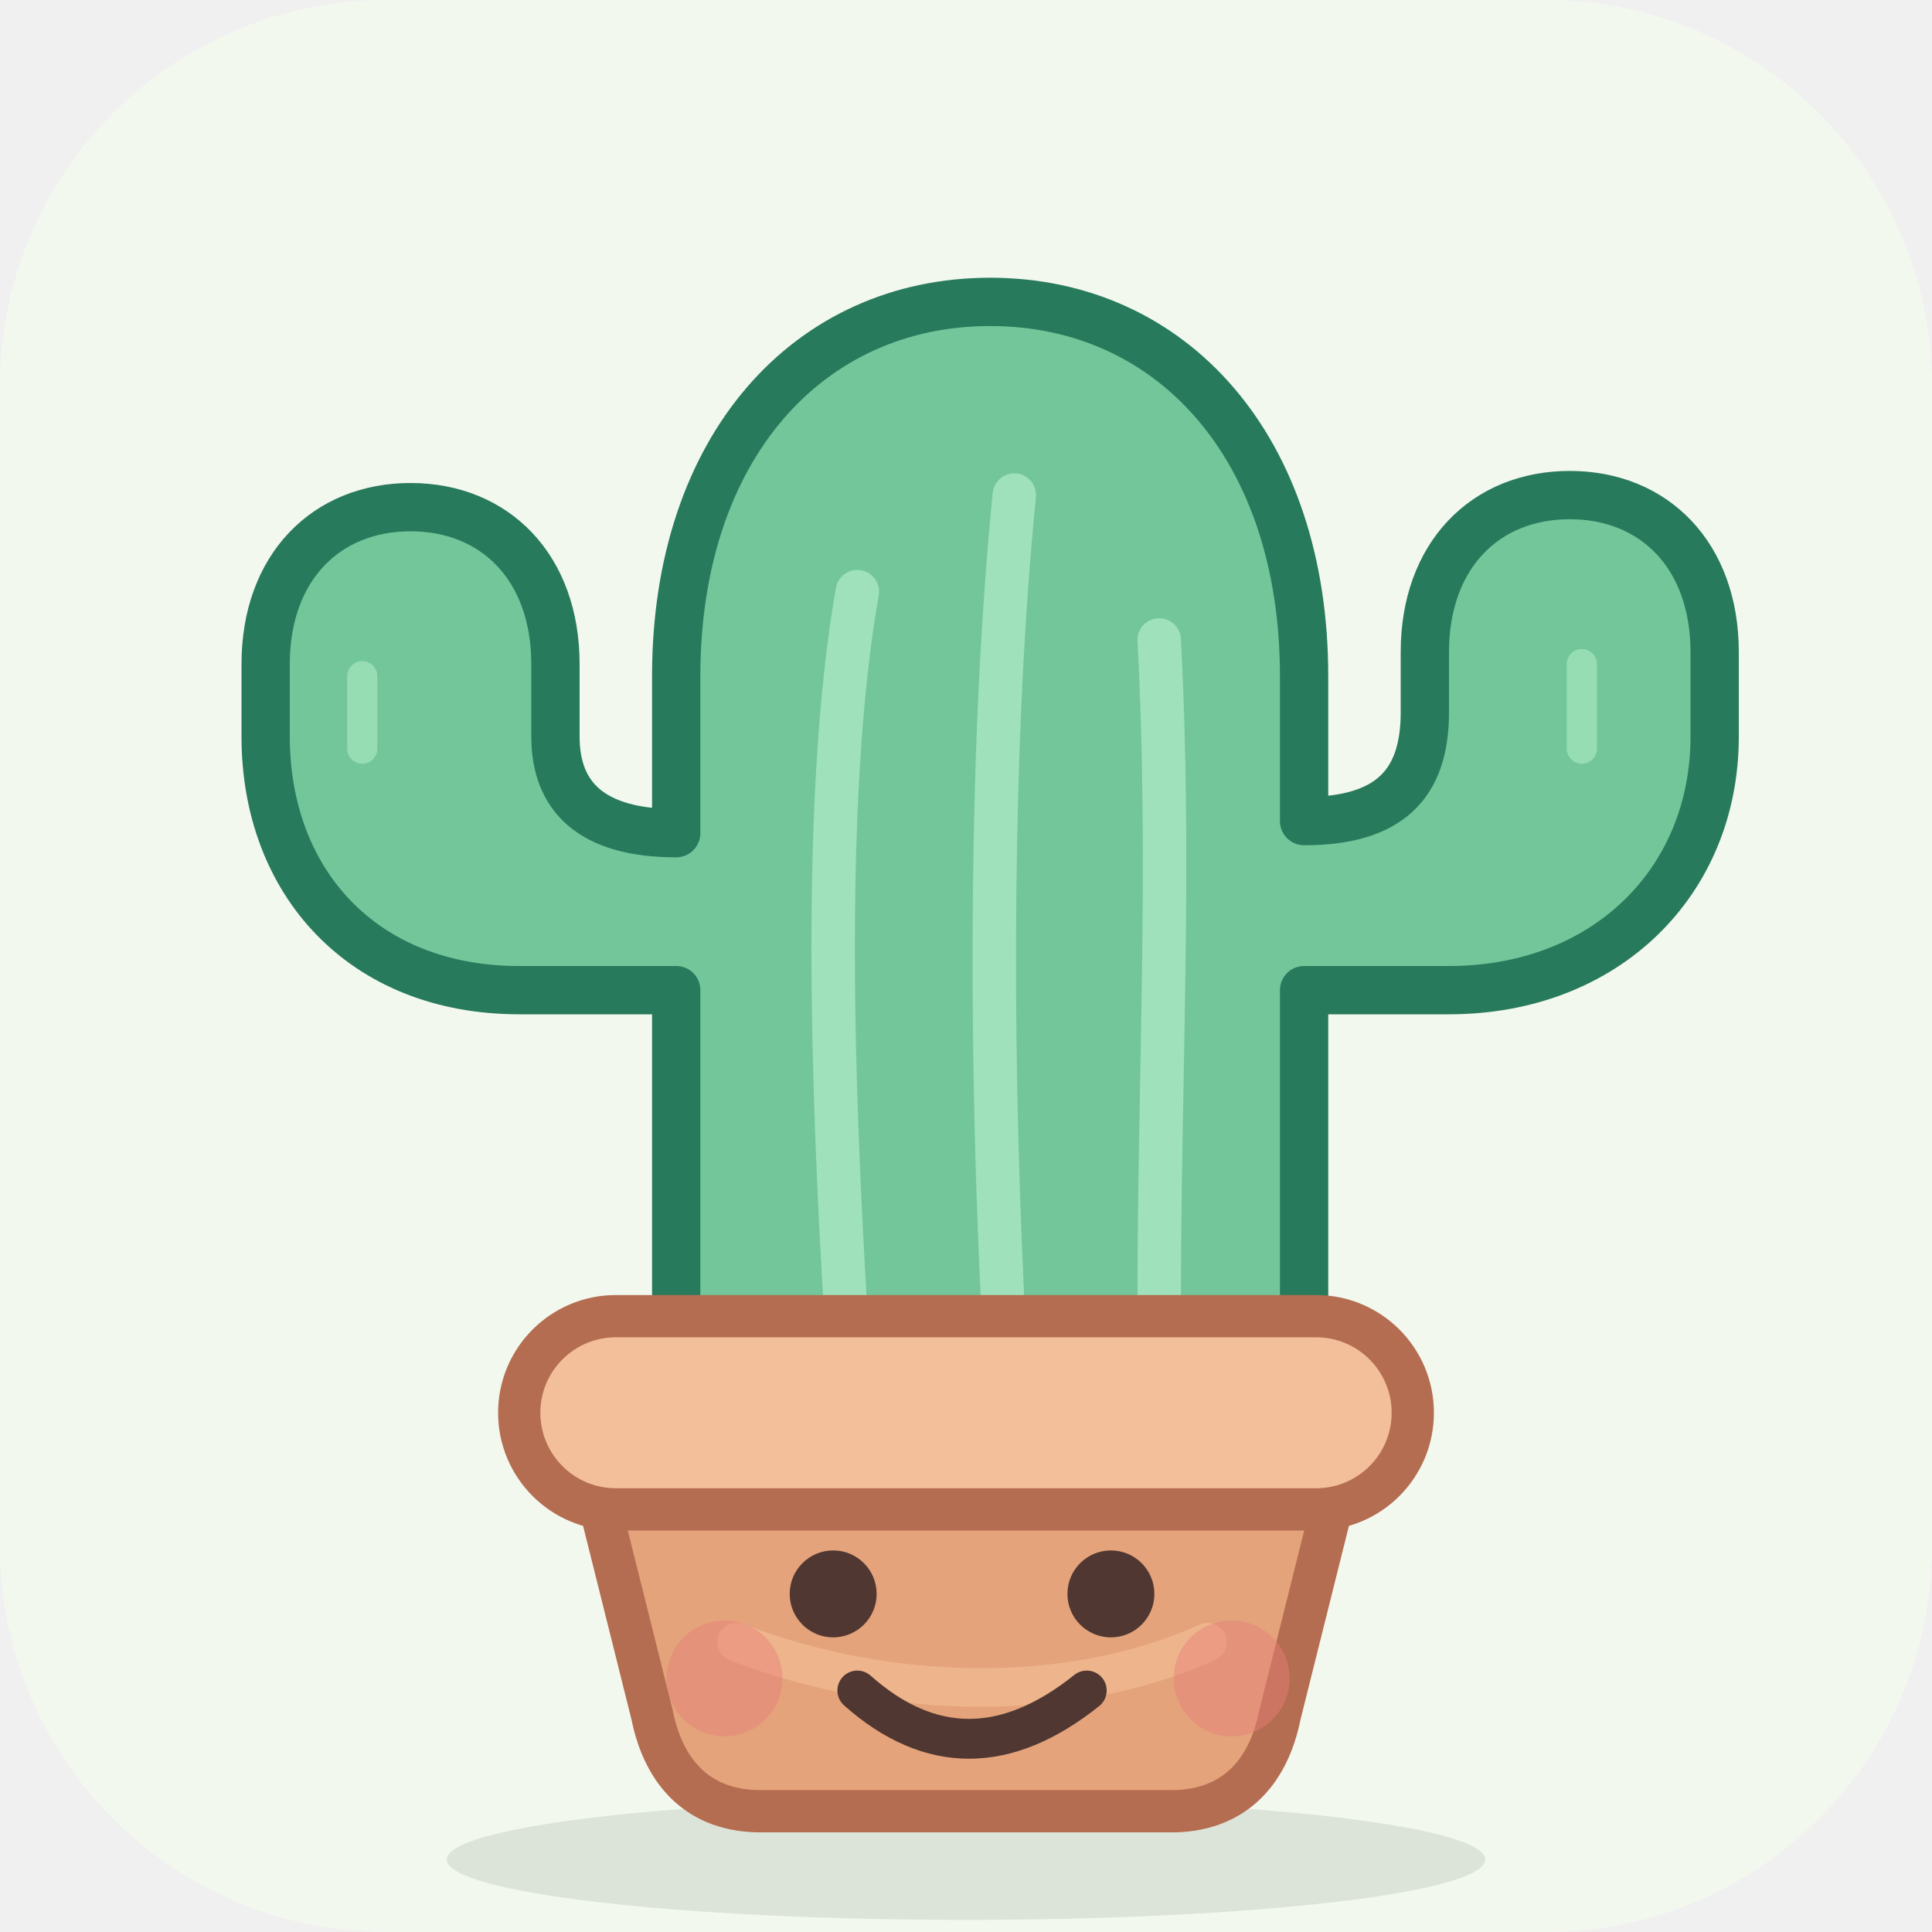
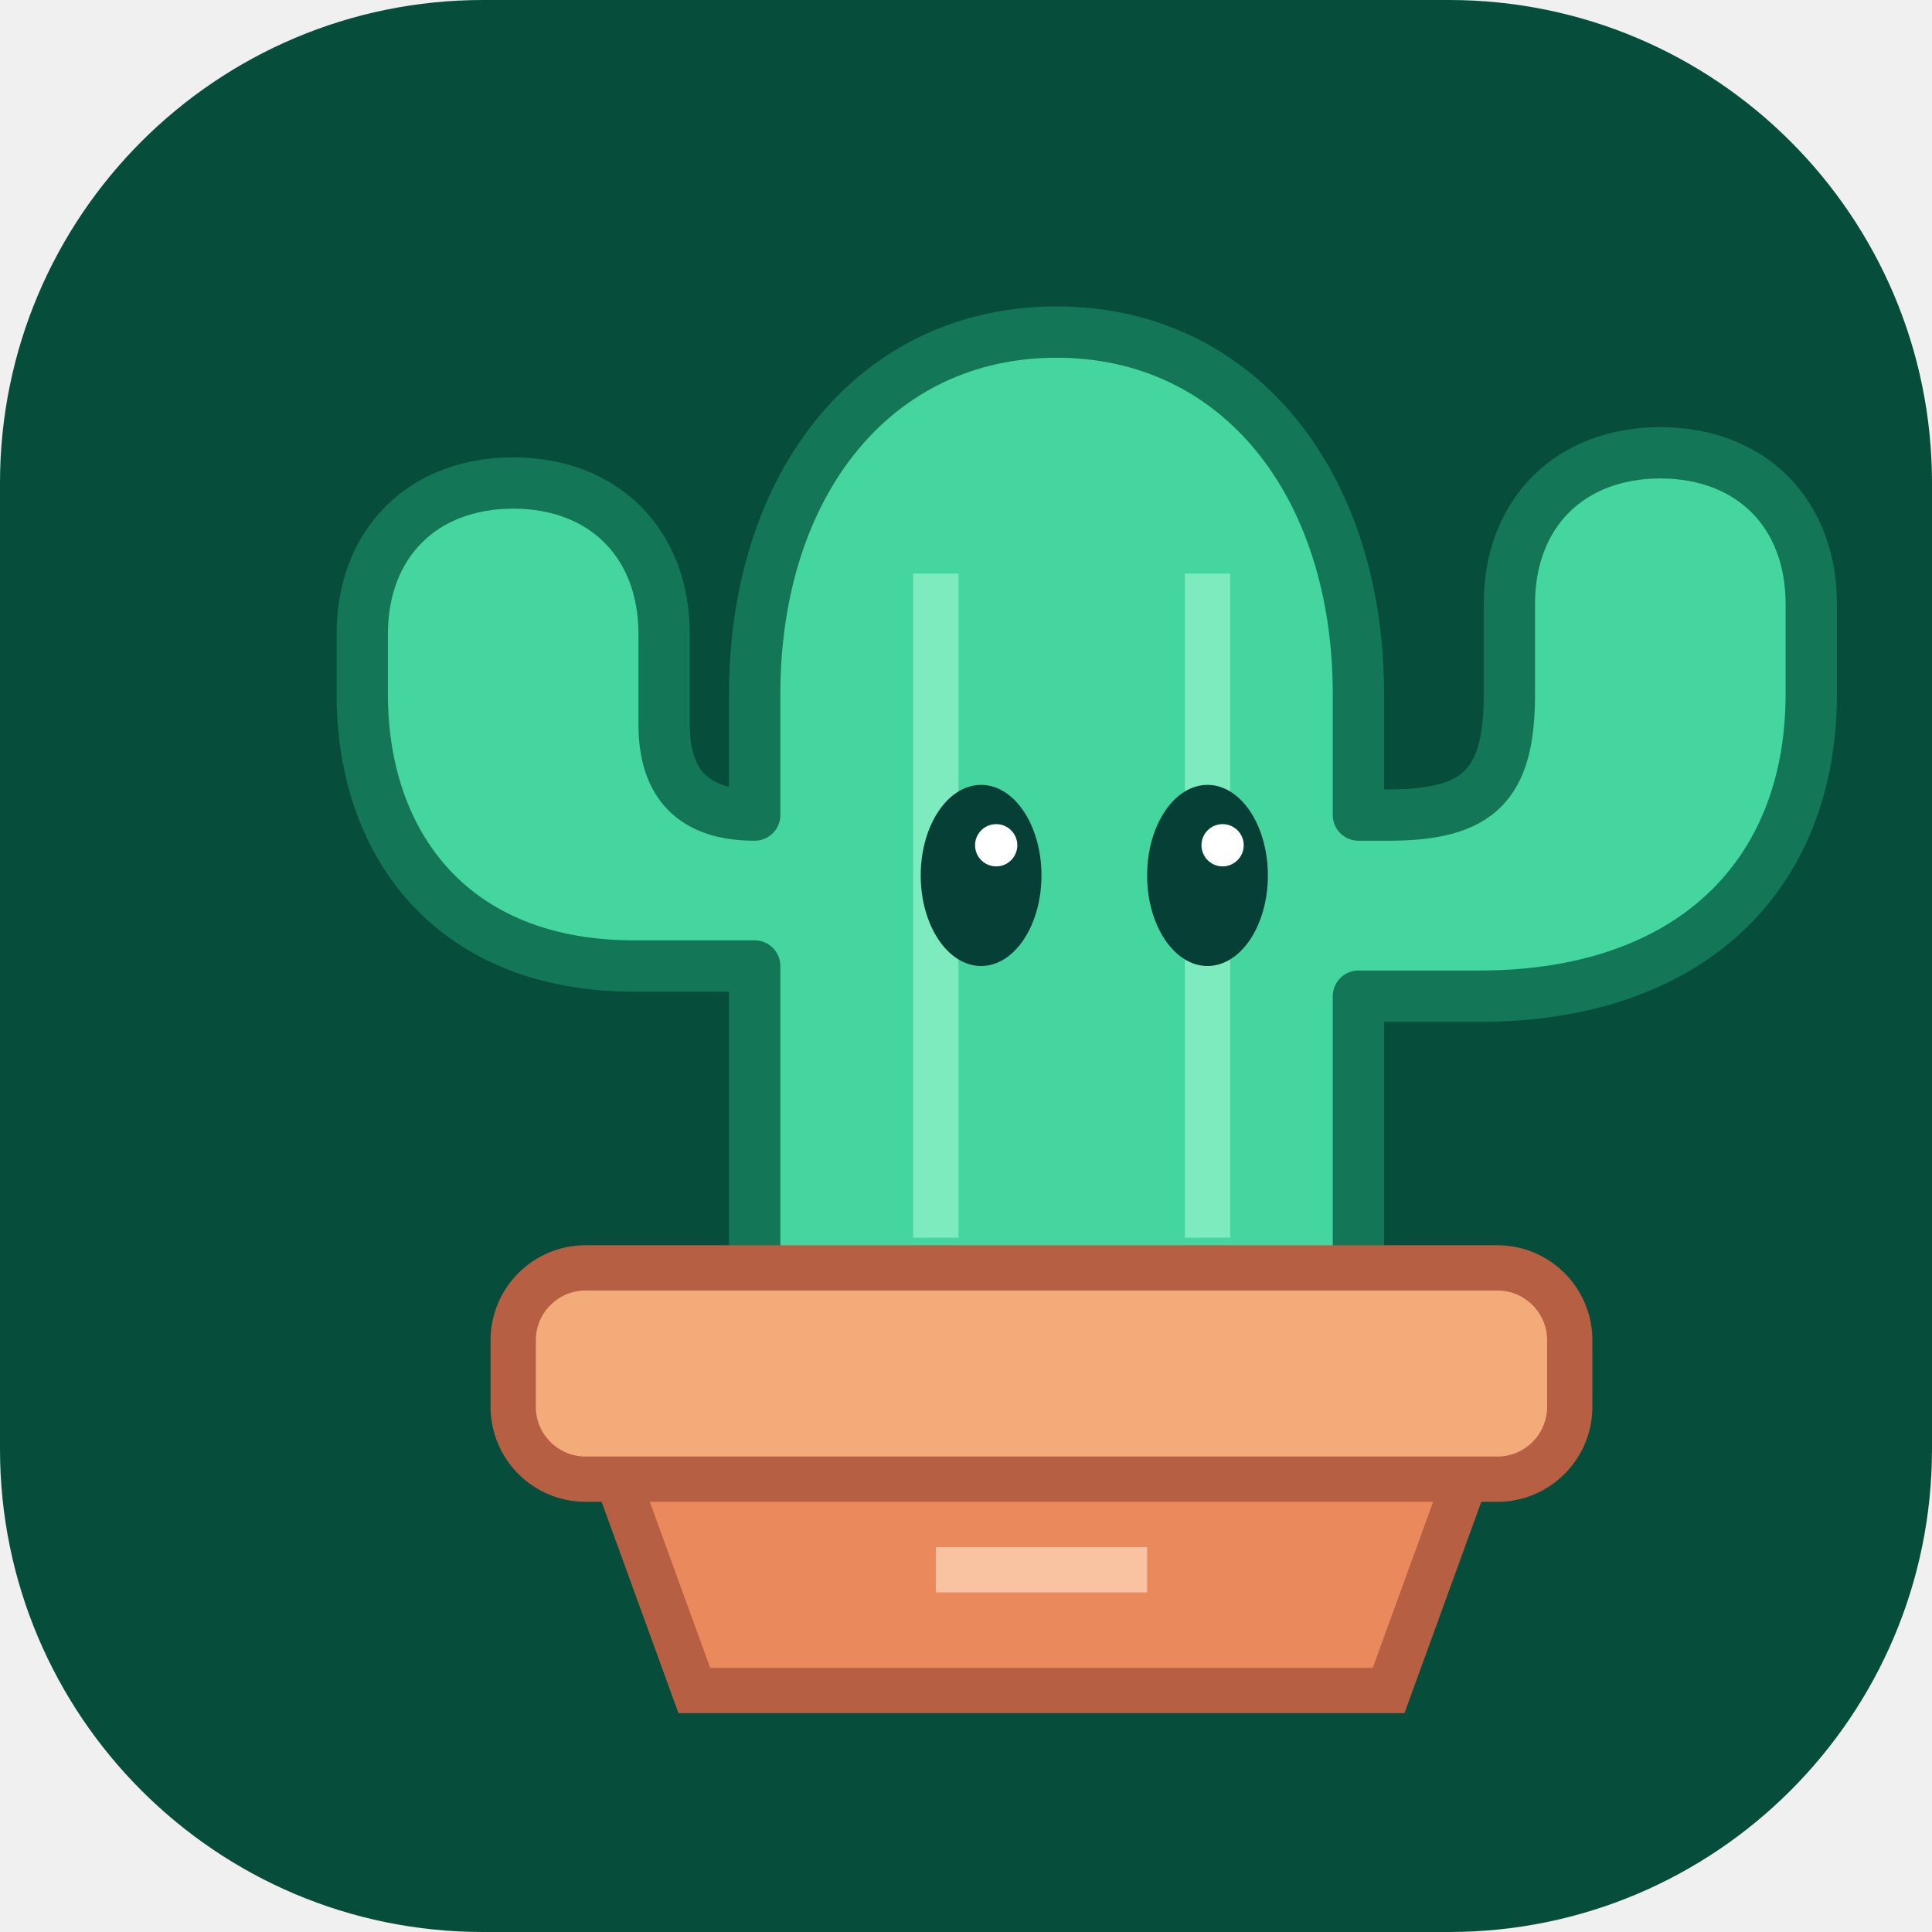
- <svg xmlns="http://www.w3.org/2000/svg" viewBox="0 0 160 160" fill="none">
-   <rect width="160" height="160" rx="32" fill="#F3F8EF" />
-   <ellipse cx="80" cy="154" rx="43" ry="5" fill="#233e2e" opacity="0.11" />
-   <path d="M56 118 V82 H43 C30 82 22 73 22 61 V55 C22 47 27 42 34 42 C41 42 46 47 46 55 V61 C46 66 49 69 56 69 V56 C56 37 67 25 82 25 C97 25 108 37 108 56 V68 C115 68 118 65 118 59 V54 C118 46 123 41 130 41 C137 41 142 46 142 54 V61 C142 73 133 82 120 82 H108 V118 Z" fill="#73C69A" stroke="#287A5C" stroke-width="4" stroke-linejoin="round" />
-   <path d="M71 49 C68 66 69 91 70 108 M84 41 C82 61 82 86 83 107 M96 53 C97 72 96 89 96 108" stroke="#B1ECC8" stroke-width="3.6" stroke-linecap="round" opacity=".7" />
-   <path d="M30 56 V62 M131 55 V62" stroke="#A0E2B9" stroke-width="2.5" stroke-linecap="round" opacity=".8" />
-   <path d="M48 118 H112 L106 142 C105 147 102 150 97 150 H63 C58 150 55 147 54 142 Z" fill="#E4A37B" stroke="#B46D50" stroke-width="3.5" stroke-linejoin="round" />
-   <rect x="43" y="109" width="74" height="16" rx="8" fill="#F3BF9B" stroke="#B46D50" stroke-width="3.5" />
-   <path d="M61 136 C74 141 89 141 100 136" stroke="#F7C39B" stroke-width="3.2" stroke-linecap="round" opacity=".52" />
-   <circle cx="69" cy="132" r="3.6" fill="#503731" />
-   <circle cx="92" cy="132" r="3.6" fill="#503731" />
-   <path d="M71 140 Q80 148 90 140" stroke="#503731" stroke-width="3.3" stroke-linecap="round" fill="none" />
-   <circle cx="60" cy="139" r="4.8" fill="#E77F78" opacity=".45" />
-   <circle cx="102" cy="139" r="4.8" fill="#E77F78" opacity=".45" />
+ <svg xmlns="http://www.w3.org/2000/svg" viewBox="0 0 64 64" fill="none">
+   <rect width="64" height="64" rx="16" fill="#064D3C" />
+   <path d="M25 46V32H21C15 32 12 28 12 23V21C12 18 14 16 17 16S22 18 22 21V24C22 26 23 27 25 27V23C25 16 29 11 35 11S45 16 45 23V27H46C49 27 50 26 50 23V20C50 17 52 15 55 15S60 17 60 20V23C60 29 56 33 49 33H45V46Z" fill="#45D59F" stroke="#137657" stroke-width="1.7" stroke-linejoin="round" />
+   <path d="M31 19V41M40 19V41" stroke="#B1FFDB" opacity=".52" stroke-width="1.5" />
+   <ellipse cx="32.5" cy="29" rx="2" ry="3" fill="#063F36" />
+   <ellipse cx="40" cy="29" rx="2" ry="3" fill="#063F36" />
+   <circle cx="33" cy="28" r=".7" fill="white" />
+   <circle cx="40.5" cy="28" r=".7" fill="white" />
+   <path d="M19 45H50L46 56H23L19 45Z" fill="#E9895C" stroke="#B65F42" stroke-width="1.5" />
+   <rect x="17" y="42" width="35" height="7" rx="2.4" fill="#F4AB7A" stroke="#B65F42" stroke-width="1.5" />
+   <path d="M31 52H38" stroke="#FFD6B7" stroke-width="1.5" opacity=".75" />
</svg>
